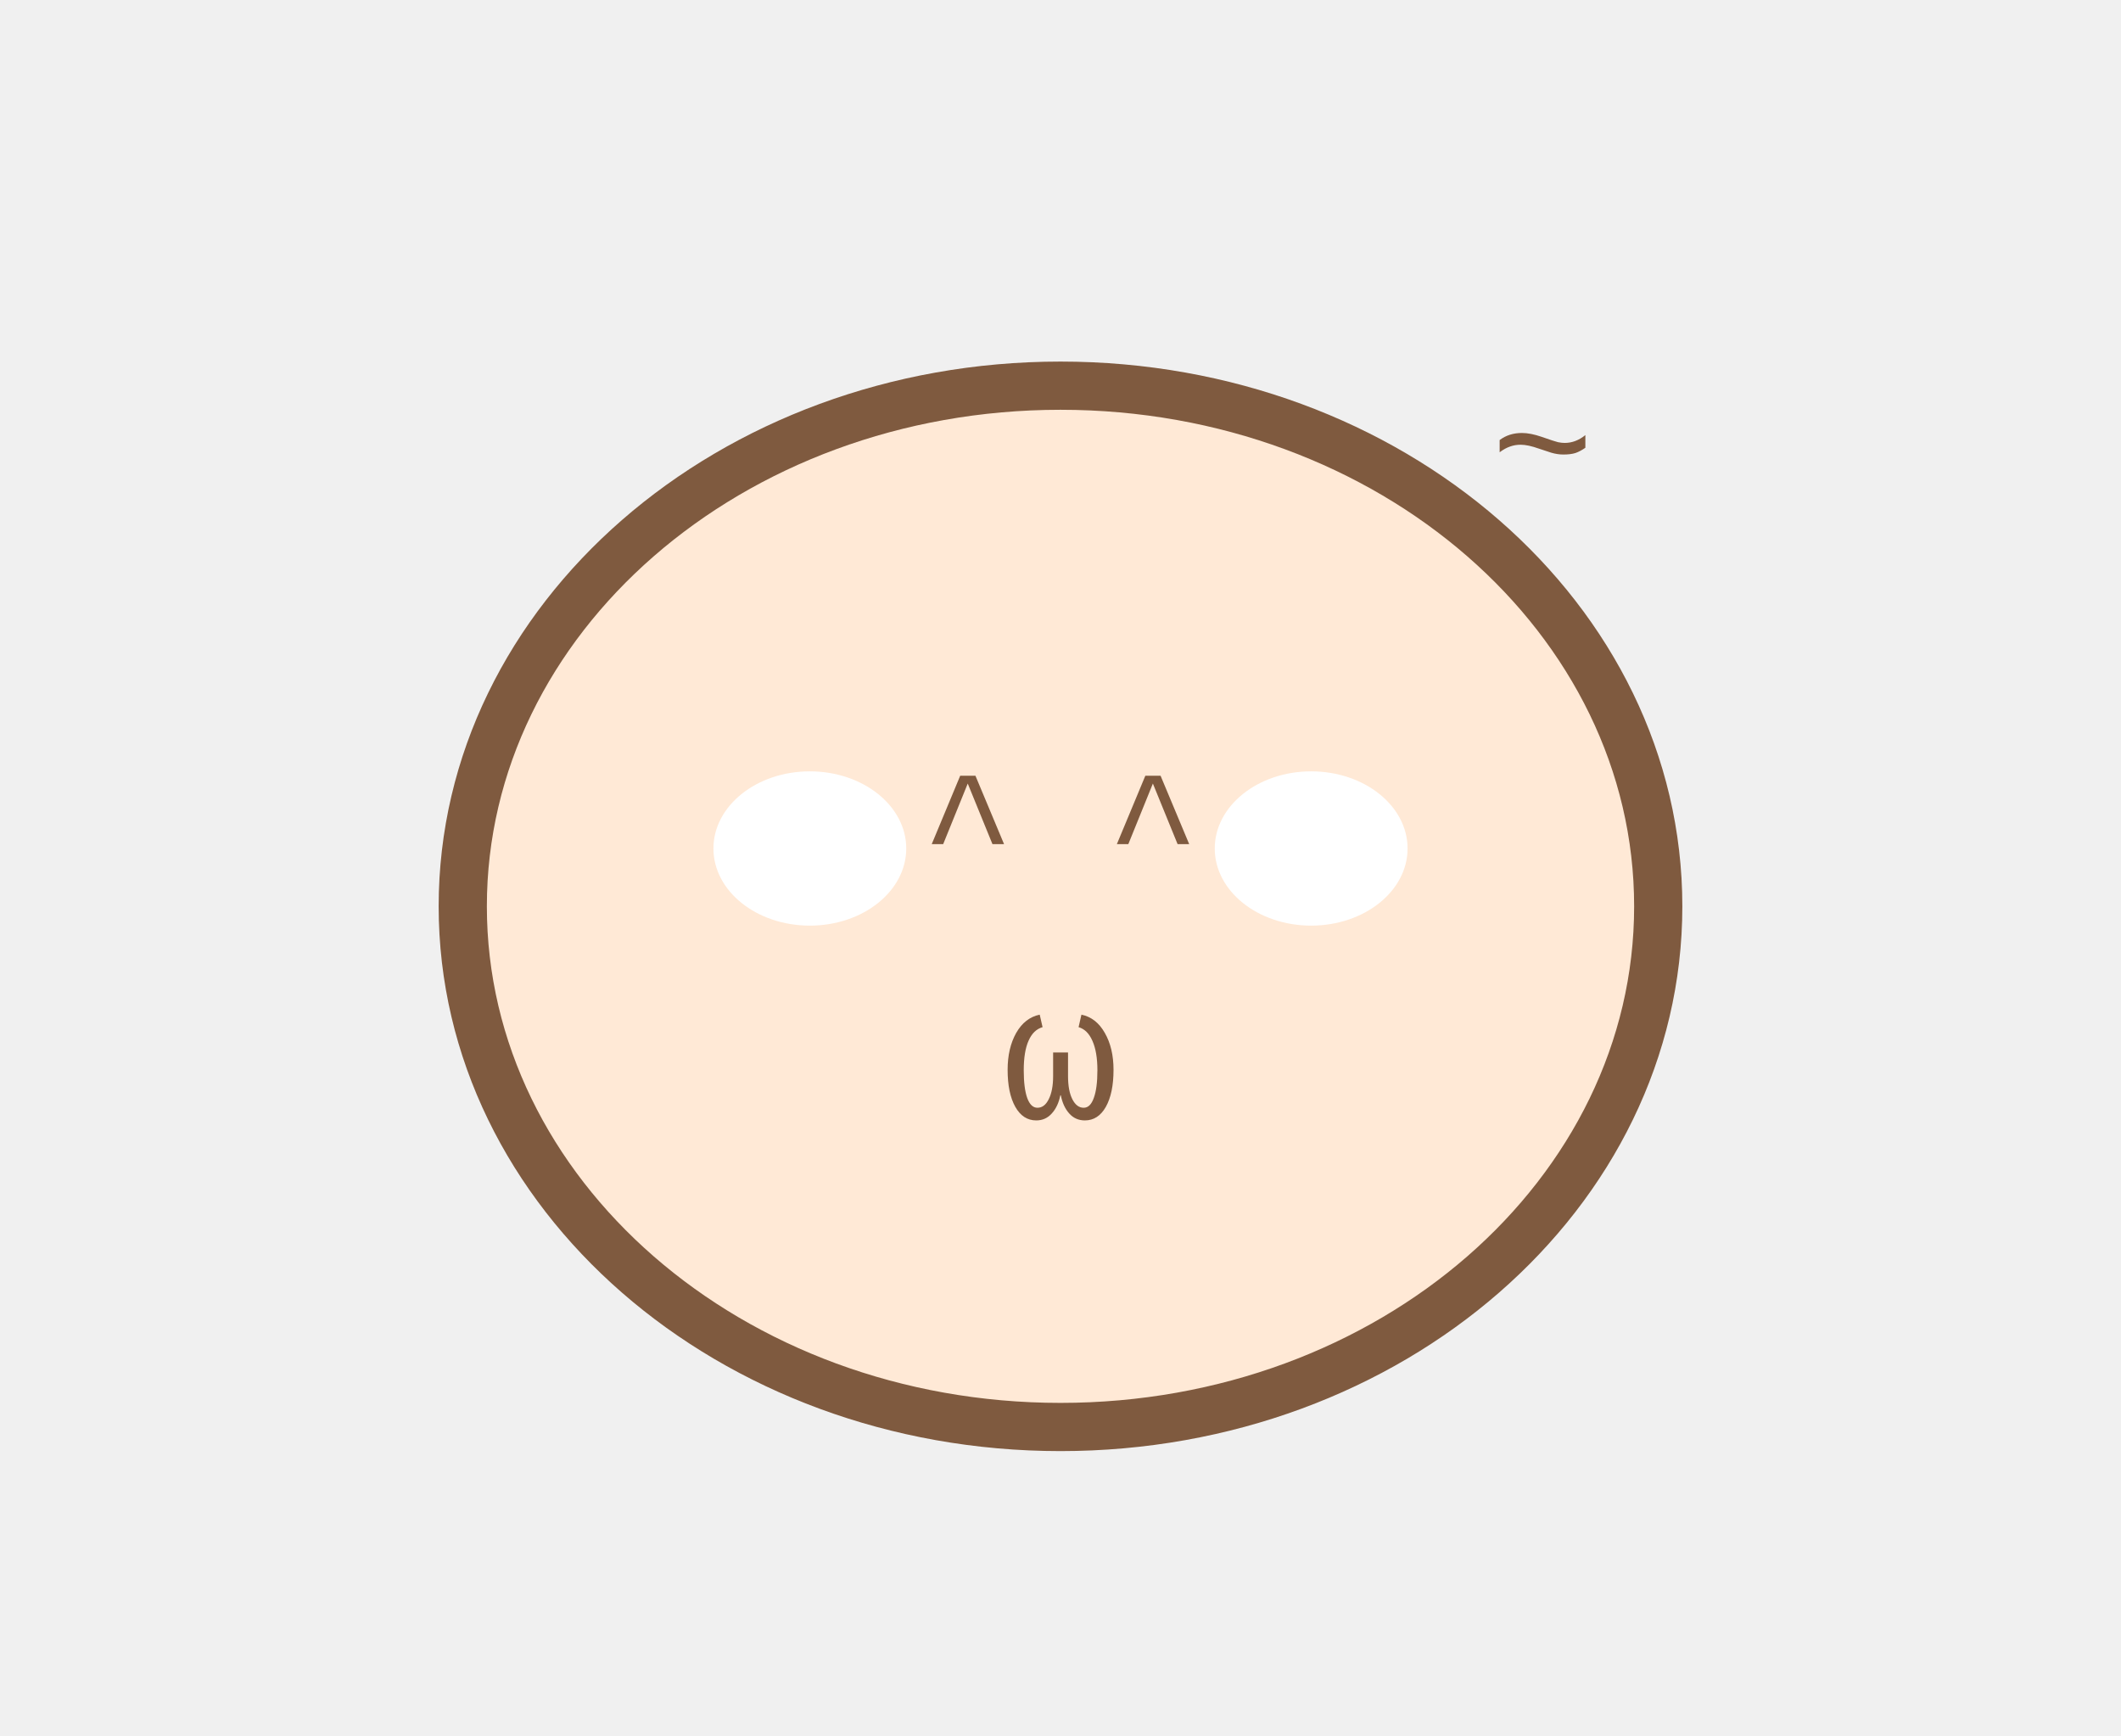
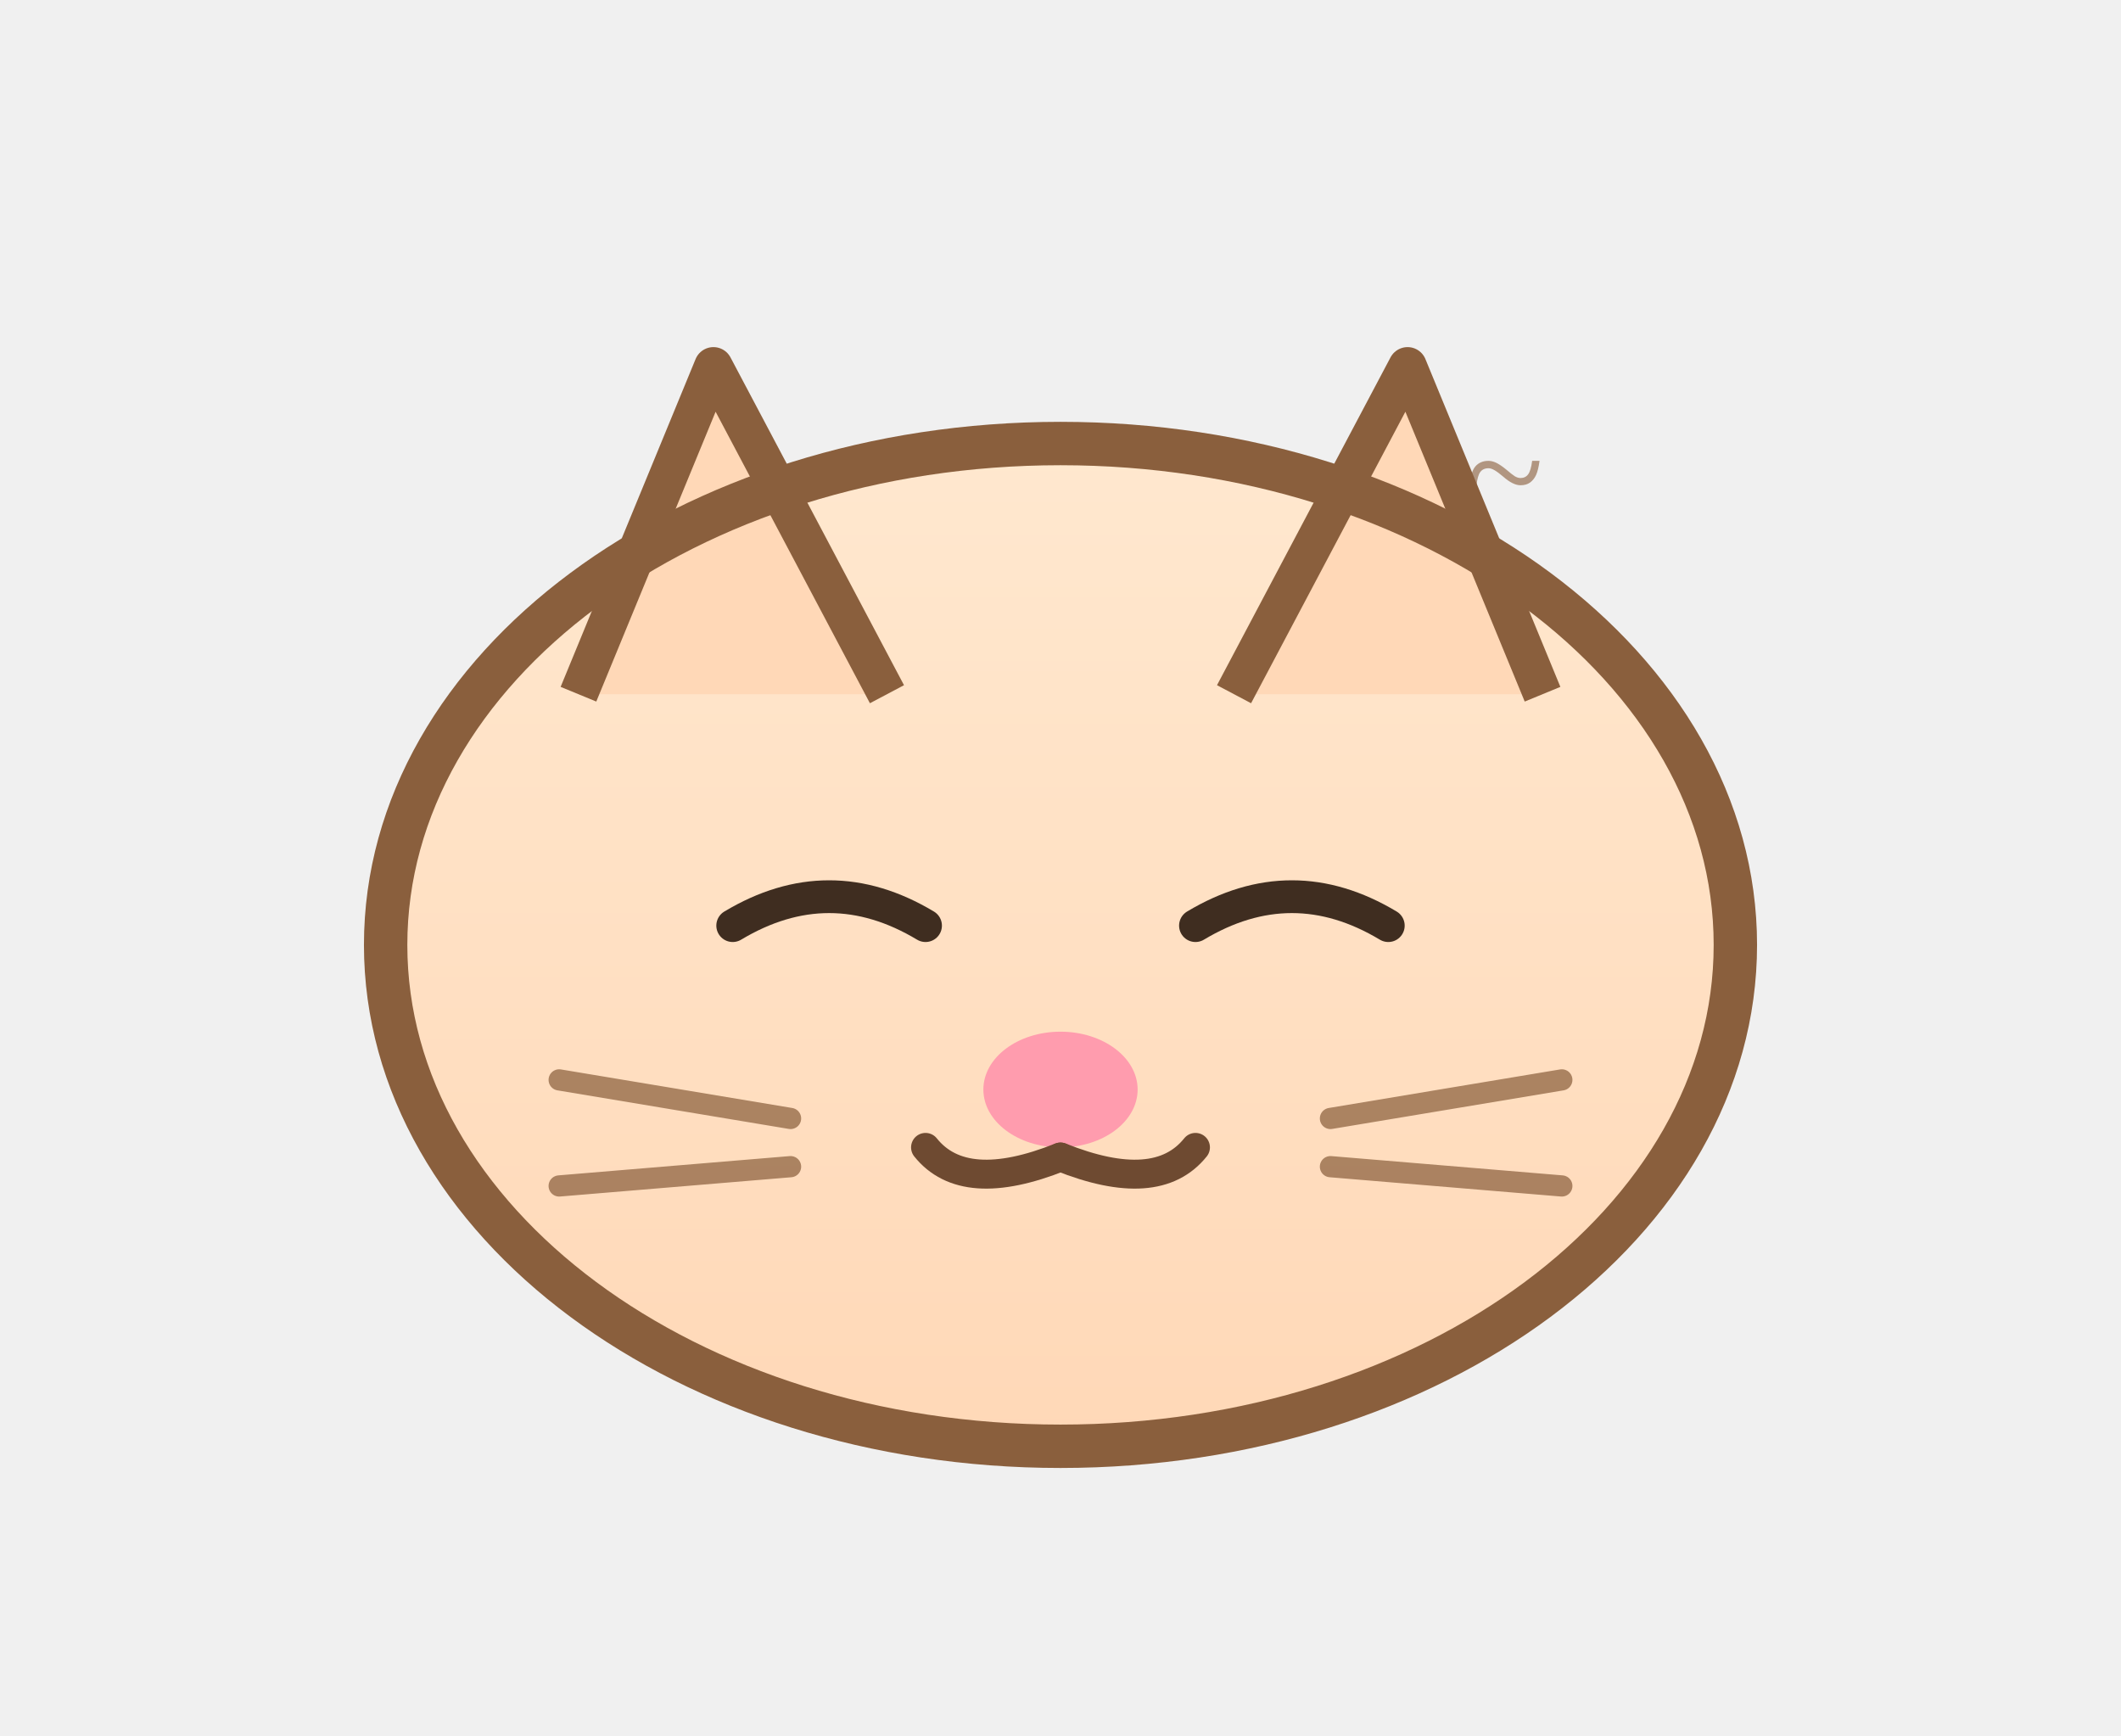
<svg xmlns="http://www.w3.org/2000/svg" width="220" height="180" viewBox="0 0 220 180">
+   <defs>
+     <linearGradient id="fur" x1="0" x2="0" y1="0" y2="1">
+       <stop offset="0%" stop-color="#ffe8cf" />
+       <stop offset="100%" stop-color="#ffd8b7" />
+     </linearGradient>
+   </defs>
  <rect width="220" height="180" fill="transparent" />
-   <ellipse cx="110" cy="94" rx="62" ry="54" fill="#ffe9d6" stroke="#7f5a3f" stroke-width="5" />
-   <ellipse cx="84" cy="88" rx="10" ry="8" fill="#fff" />
-   <ellipse cx="136" cy="88" rx="10" ry="8" fill="#fff" />
-   <text x="110" y="91" font-size="16" text-anchor="middle" fill="#7f5a3f" font-family="Courier New">^  ^</text>
-   <text x="110" y="116" font-size="20" text-anchor="middle" fill="#7f5a3f" font-family="Courier New">ω</text>
-   <text x="160" y="52" font-size="18" text-anchor="middle" fill="#7f5a3f" font-family="Courier New">~</text>
+   <ellipse cx="110" cy="98" rx="70" ry="52" fill="url(#fur)" />
+   <path d="M60 72 L74 38 L92 72" fill="#ffd8b7" stroke="#8a5f3d" stroke-width="4" stroke-linejoin="round" />
+   <path d="M128 72 L146 38 L160 72" fill="#ffd8b7" stroke="#8a5f3d" stroke-width="4" stroke-linejoin="round" />
+   <ellipse cx="110" cy="98" rx="70" ry="52" fill="none" stroke="#8a5f3d" stroke-width="4.5" />
+   <path d="M76 96 Q86 90 96 96" stroke="#3f2d20" stroke-width="3.4" fill="none" stroke-linecap="round" />
+   <path d="M124 96 Q134 90 144 96" stroke="#3f2d20" stroke-width="3.4" fill="none" stroke-linecap="round" />
+   <ellipse cx="110" cy="113" rx="8" ry="6" fill="#ff9cae" />
+   <path d="M110 120 Q100 124 96 119" stroke="#6e4a31" stroke-width="3" fill="none" stroke-linecap="round" />
+   <path d="M110 120 Q120 124 124 119" stroke="#6e4a31" stroke-width="3" fill="none" stroke-linecap="round" />
+   <path d="M82 116 L58 112 M82 121 L58 123 M138 116 L162 112 M138 121 L162 123" stroke="#8a5f3d" stroke-width="2.2" stroke-linecap="round" opacity="0.72" />
+   <text x="152" y="54" font-size="15" fill="#8a5f3d" opacity="0.62">~</text>
</svg>
